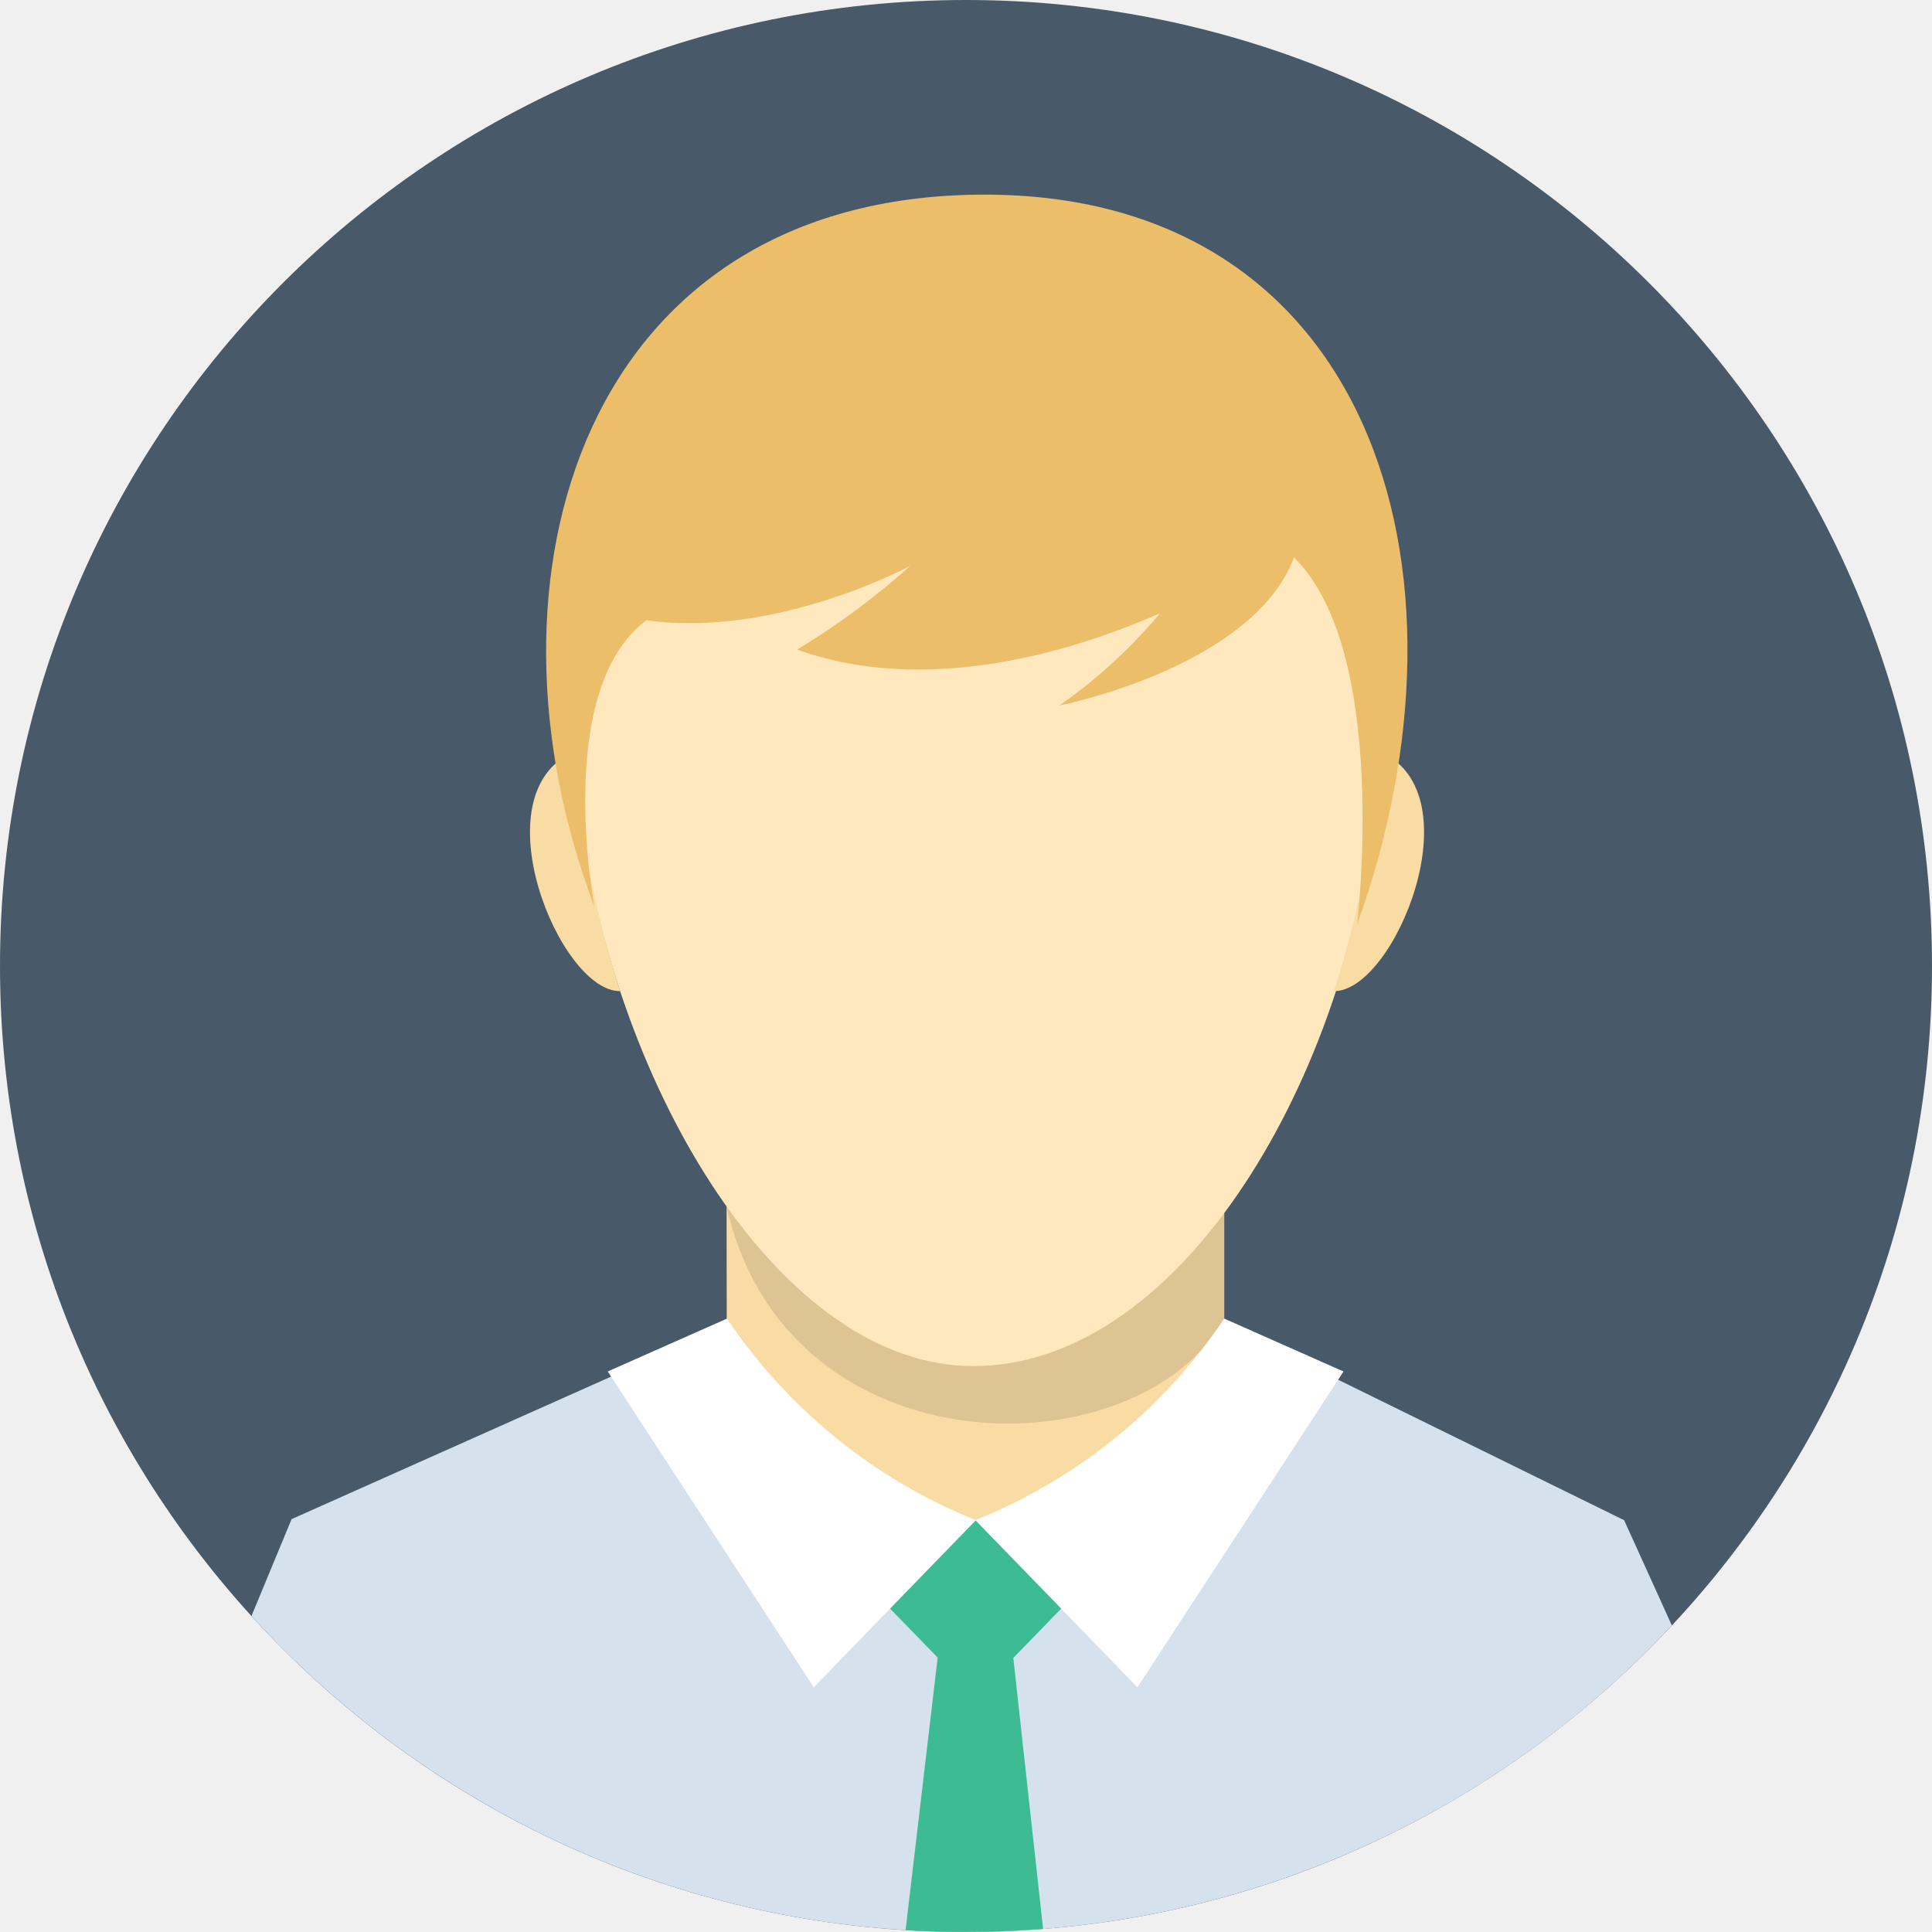
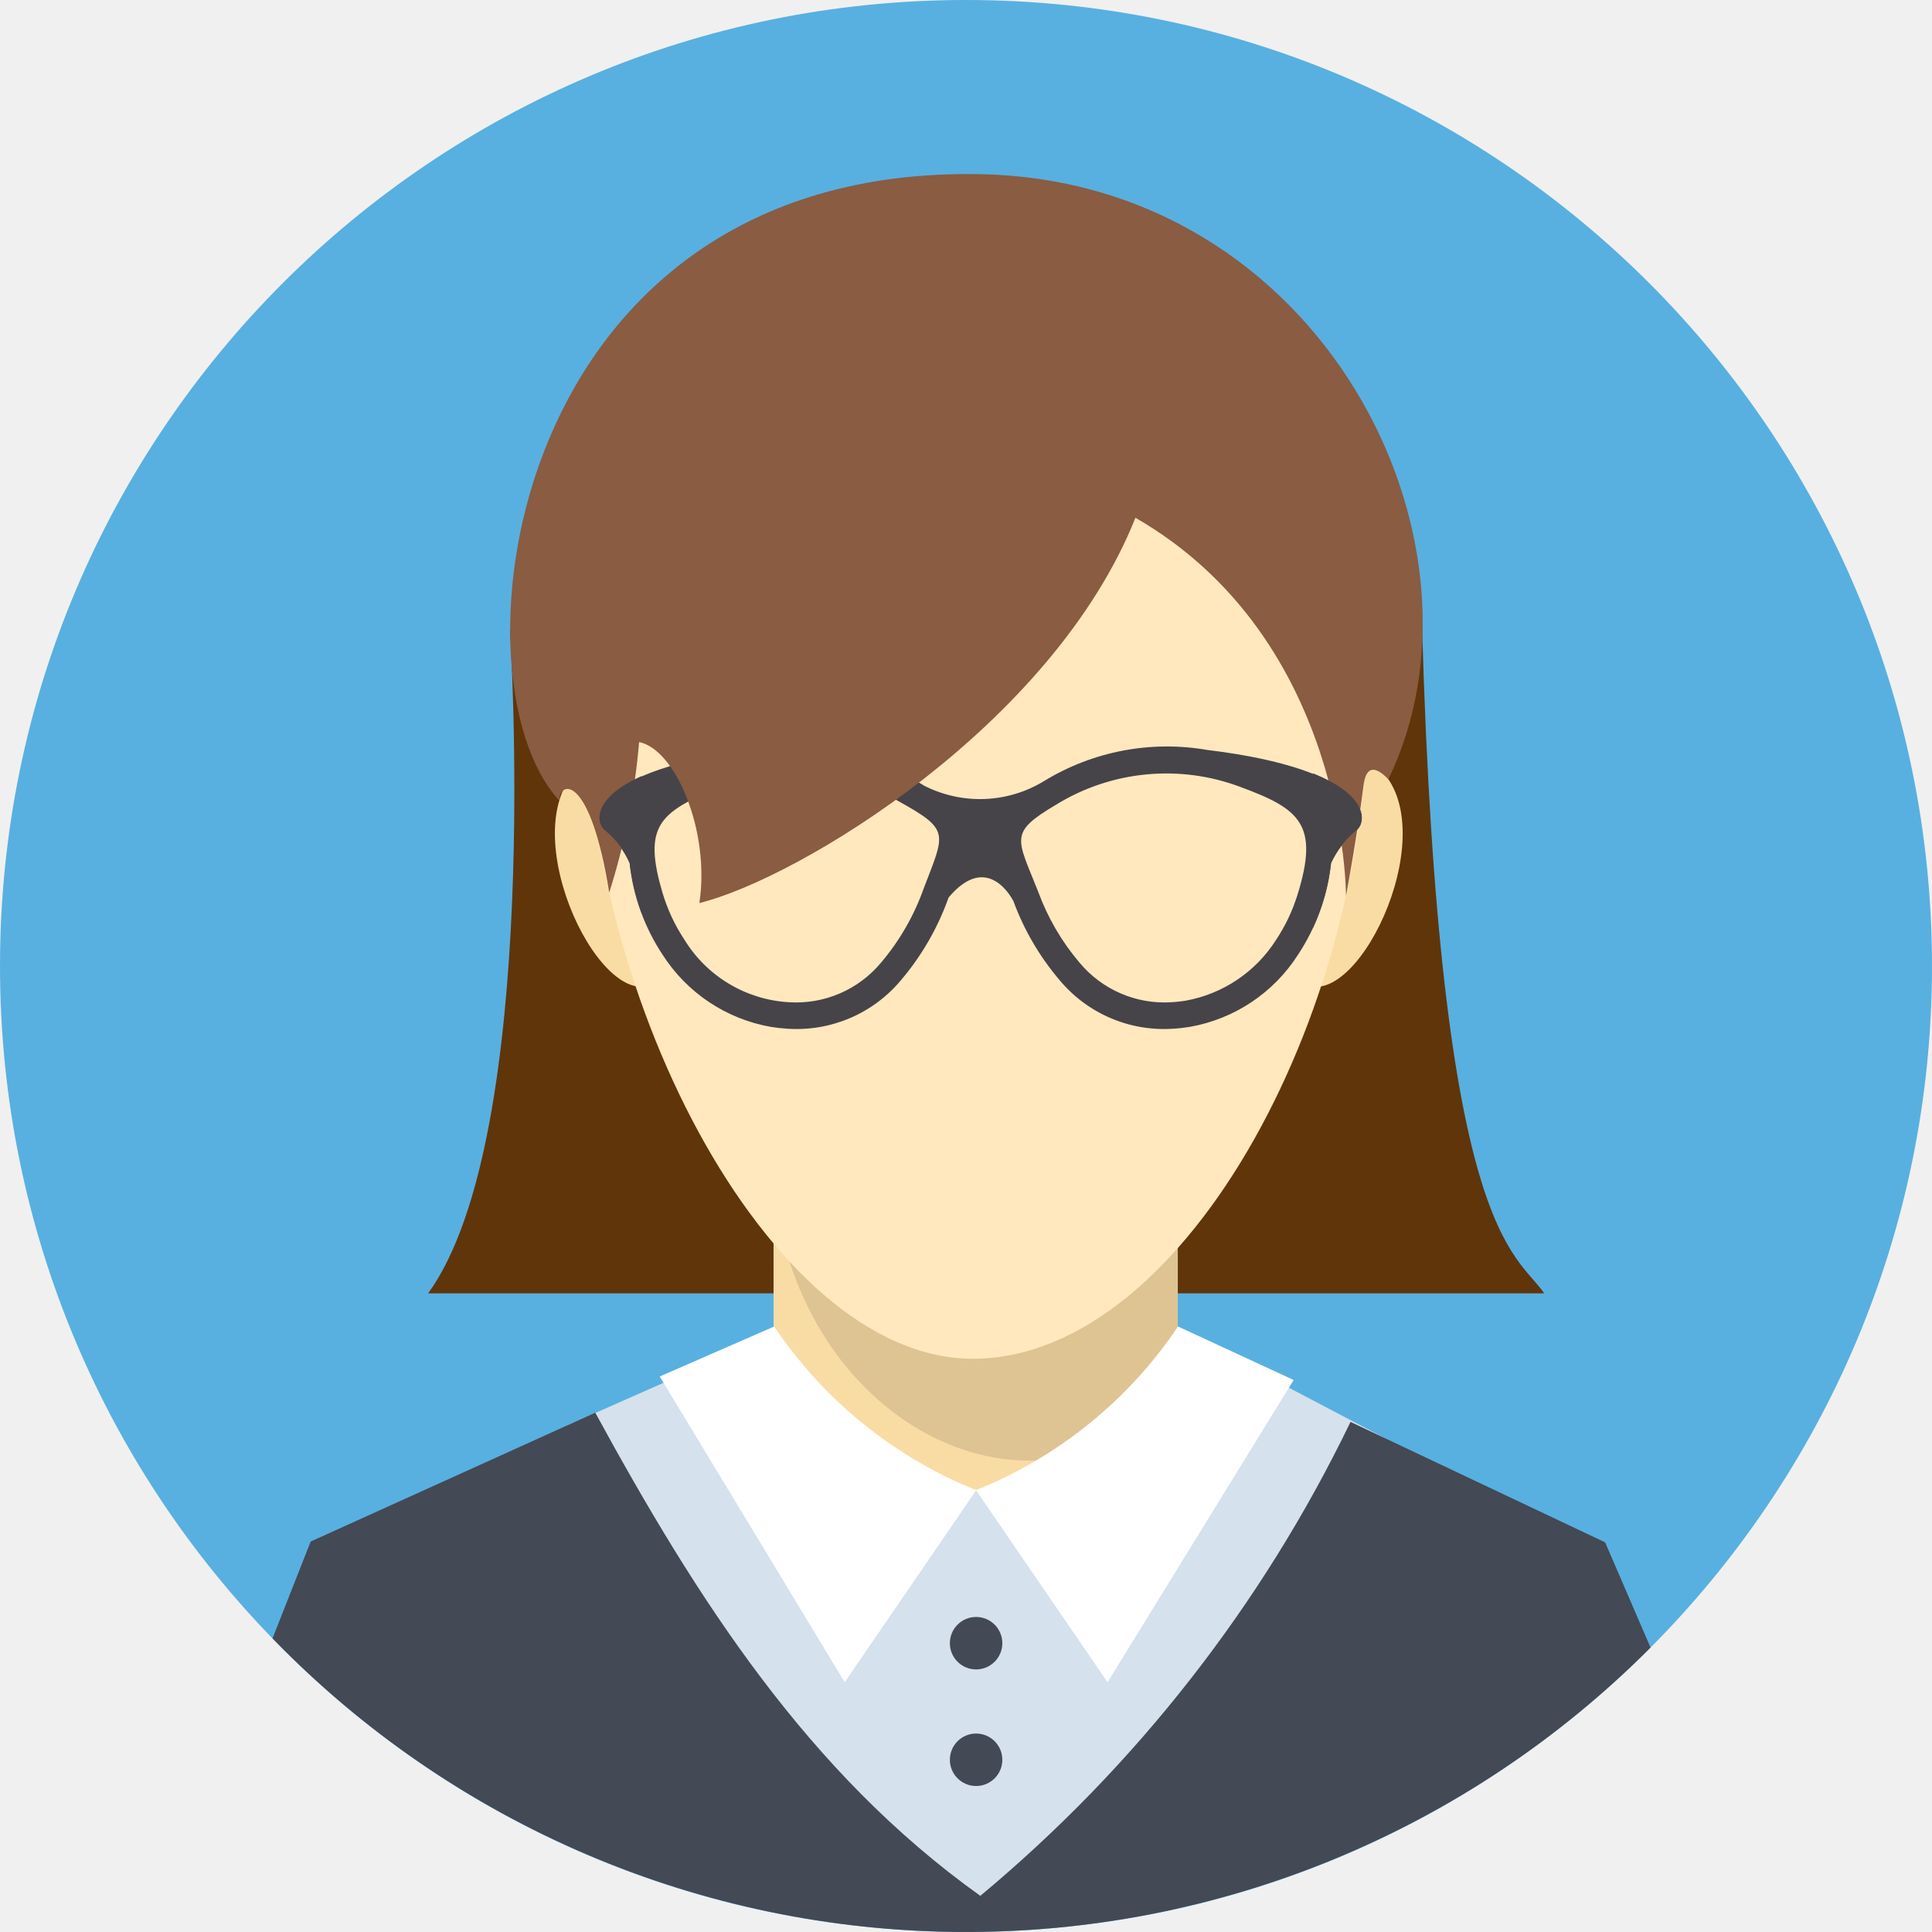
<svg xmlns="http://www.w3.org/2000/svg" width="800px" height="800px" viewBox="0 0 61.8 61.8">
  <g data-name="Layer 2" id="Layer_2">
    <g data-name="—ÎÓÈ 1" id="_ÎÓÈ_1">
-       <circle cx="30.9" cy="30.9" fill="#485a69" r="30.9" />
-       <path d="M23.242 38.592l15.92.209v12.918l-15.907-.121-.013-13.006z" fill="#f9dca4" fill-rule="evenodd" />
-       <path d="M53.478 51.993A30.814 30.814 0 0 1 30.9 61.8a31.225 31.225 0 0 1-3.837-.237A30.699 30.699 0 0 1 15.9 57.919a31.033 31.033 0 0 1-7.857-6.225l1.284-3.1 13.925-6.212c0 4.535 1.84 6.152 7.97 6.244 7.57.113 7.94-1.606 7.94-6.28l12.79 6.281z" fill="#d5e1ed" fill-rule="evenodd" />
-       <path d="M39.165 38.778v3.404c-2.75 4.914-14 4.998-15.923-3.59z" fill-rule="evenodd" opacity="0.11" />
-       <path d="M31.129 8.432c21.281 0 12.987 35.266 0 35.266-12.267 0-21.281-35.266 0-35.266z" fill="#ffe8be" fill-rule="evenodd" />
-       <path d="M18.365 24.045c-3.07 1.34-.46 7.687 1.472 7.658a31.973 31.973 0 0 1-1.472-7.658z" fill="#f9dca4" fill-rule="evenodd" />
-       <path d="M44.14 24.045c3.07 1.339.46 7.687-1.471 7.658a31.992 31.992 0 0 0 1.471-7.658z" fill="#f9dca4" fill-rule="evenodd" />
-       <path d="M43.409 29.584s1.066-8.716-2.015-11.752c-1.34 3.528-7.502 4.733-7.502 4.733a16.62 16.62 0 0 0 3.215-2.947c-1.652.715-6.876 2.858-11.61 1.161a23.715 23.715 0 0 0 3.617-2.679s-4.287 2.322-8.44 1.742c-2.991 2.232-1.66 9.162-1.66 9.162C15 18.417 18.697 6.296 31.39 6.226c12.358-.069 16.17 11.847 12.018 23.358z" fill="#ecbe6a" fill-rule="evenodd" />
-       <path d="M23.255 42.179a17.39 17.39 0 0 0 7.958 6.446l-5.182 5.349L19.44 43.87z" fill="#ffffff" fill-rule="evenodd" />
-       <path d="M39.16 42.179a17.391 17.391 0 0 1-7.958 6.446l5.181 5.349 6.592-10.103z" fill="#ffffff" fill-rule="evenodd" />
-       <path d="M33.366 61.7q-1.239.097-2.504.098-.954 0-1.895-.056l1.031-8.757h2.41z" fill="#3dbc93" fill-rule="evenodd" />
-       <path d="M28.472 51.456l2.737-2.817 2.736 2.817-2.736 2.817-2.737-2.817z" fill="#3dbc93" fill-rule="evenodd" />
+       <path d="M31.129 8.432c21.281 0 12.987 35.266 0 35.266-12.266 0-21.281-35.266 0-35.266z" fill="#ffe8be" fill-rule="evenodd" />
+       <circle cx="30.9" cy="30.9" fill="#58b0e0" r="30.9" />
+       <path d="M45.487 19.987l-29.173.175s1.048 16.148-2.619 21.21h35.701c-.92-1.35-3.353-1.785-3.909-21.385z" fill="#60350a" fill-rule="evenodd" />
+       <path d="M18.135 45.599l7.206-3.187 11.55-.3 7.42 3.897-5.357 11.215-7.613 4.088-7.875-4.35-5.331-11.363z" fill="#d5e1ed" fill-rule="evenodd" />
+       <path d="M24.744 38.68l12.931.084v8.949l-12.931-.085V38.68z" fill="#f9dca4" fill-rule="evenodd" />
+       <path d="M37.677 38.778v3.58a9.168 9.168 0 0 1-.04 1.226 6.898 6.898 0 0 1-.313 1.327c-4.37 4.165-11.379.78-12.49-6.333z" fill-rule="evenodd" opacity="0.11" />
+       <path d="M52.797 52.701a30.896 30.896 0 0 1-44.08-.293l1.221-3.098 9.103-4.122c3.262 5.98 6.81 11.524 12.317 15.455A45.397 45.397 0 0 0 43.2 45.483l8.144 3.853z" fill="#434955" fill-rule="evenodd" />
+       <path d="M19.11 24.183c-2.958 1.29-.442 7.41 1.42 7.383a30.842 30.842 0 0 1-1.42-7.383z" fill="#f9dca4" fill-rule="evenodd" />
+       <path d="M43.507 24.182c2.96 1.292.443 7.411-1.419 7.384a30.832 30.832 0 0 0 1.419-7.384z" fill="#f9dca4" fill-rule="evenodd" />
+       <path d="M31.114 8.666c8.722 0 12.377 6.2 12.601 13.367.307 9.81-5.675 21.43-12.6 21.43-6.56 0-12.706-12.018-12.333-21.928.26-6.953 3.814-12.869 12.332-12.869z" fill="#ffe8be" fill-rule="evenodd" />
+       <path d="M33.399 24.983a7.536 7.536 0 0 1 5.223-.993h.005c5.154.63 5.234 2.232 4.733 2.601a2.885 2.885 0 0 0-.785 1.022 6.566 6.566 0 0 1-1.052 2.922 5.175 5.175 0 0 1-3.464 2.312c-.168.027-.34.048-.516.058a4.345 4.345 0 0 1-3.65-1.554 8.33 8.33 0 0 1-1.478-2.53v.003s-.797-1.636-2.072-.114a8.446 8.446 0 0 1-1.52 2.64 4.347 4.347 0 0 1-3.651 1.555 5.242 5.242 0 0 1-.516-.058 5.176 5.176 0 0 1-3.464-2.312 6.568 6.568 0 0 1-1.052-2.921 2.75 2.75 0 0 0-.77-1.023c-.5-.37-.425-1.973 4.729-2.603h.002a7.545 7.545 0 0 1 5.24 1.01l-.001-.001.003.002.215.131a3.93 3.93 0 0 0 3.842-.148l-.001.001zm-4.672.638a6.638 6.638 0 0 0-6.157-.253c-1.511.686-1.972 1.17-1.386 3.163a5.617 5.617 0 0 0 .712 1.532 4.204 4.204 0 0 0 3.326 1.995 3.536 3.536 0 0 0 2.966-1.272 7.597 7.597 0 0 0 1.36-2.37c.679-1.78.862-1.863-.82-2.795zm10.947-.45a6.727 6.727 0 0 0-5.886.565c-1.538.911-1.258 1.063-.578 2.79a7.476 7.476 0 0 0 1.316 2.26 3.536 3.536 0 0 0 2.967 1.272 4.228 4.228 0 0 0 .43-.048 4.34 4.34 0 0 0 2.896-1.947 5.593 5.593 0 0 0 .684-1.44c.702-2.25.076-2.751-1.828-3.451z" fill="#464449" fill-rule="evenodd" />
+       <path d="M17.89 25.608c0-.638.984-.886 1.598 2.943a22.164 22.164 0 0 0 .956-4.813c1.162.225 2.278 2.848 1.927 5.148 3.166-.777 11.303-5.687 13.949-12.324 6.772 3.901 6.735 12.094 6.735 12.094s.358-1.9.558-3.516c.066-.538.293-.733.798-.213C48.073 17.343 42.3 5.75 31.297 5.57c-15.108-.246-17.03 16.114-13.406 20.039z" fill="#8a5c42" fill-rule="evenodd" />
+       <path d="M24.765 42.431a14.125 14.125 0 0 0 6.463 5.236l-4.208 6.144-5.917-9.78z" fill="#ffffff" fill-rule="evenodd" />
+       <path d="M37.682 42.431a14.126 14.126 0 0 1-6.463 5.236l4.209 6.144 5.953-9.668z" fill="#ffffff" fill-rule="evenodd" />
+       <circle cx="31.223" cy="52.562" fill="#434955" r="0.839" />
+       <circle cx="31.223" cy="56.291" fill="#434955" r="0.839" />
+       <path d="M41.997 24.737c1.784.712 1.719 1.581 1.367 1.841a2.886 2.886 0 0 0-.785 1.022 6.618 6.618 0 0 1-.582 2.086v-4.949zm-21.469 4.479a6.619 6.619 0 0 1-.384-1.615 2.748 2.748 0 0 0-.77-1.023c-.337-.249-.413-1.06 1.154-1.754z" fill="#464449" fill-rule="evenodd" />
    </g>
  </g>
</svg>
